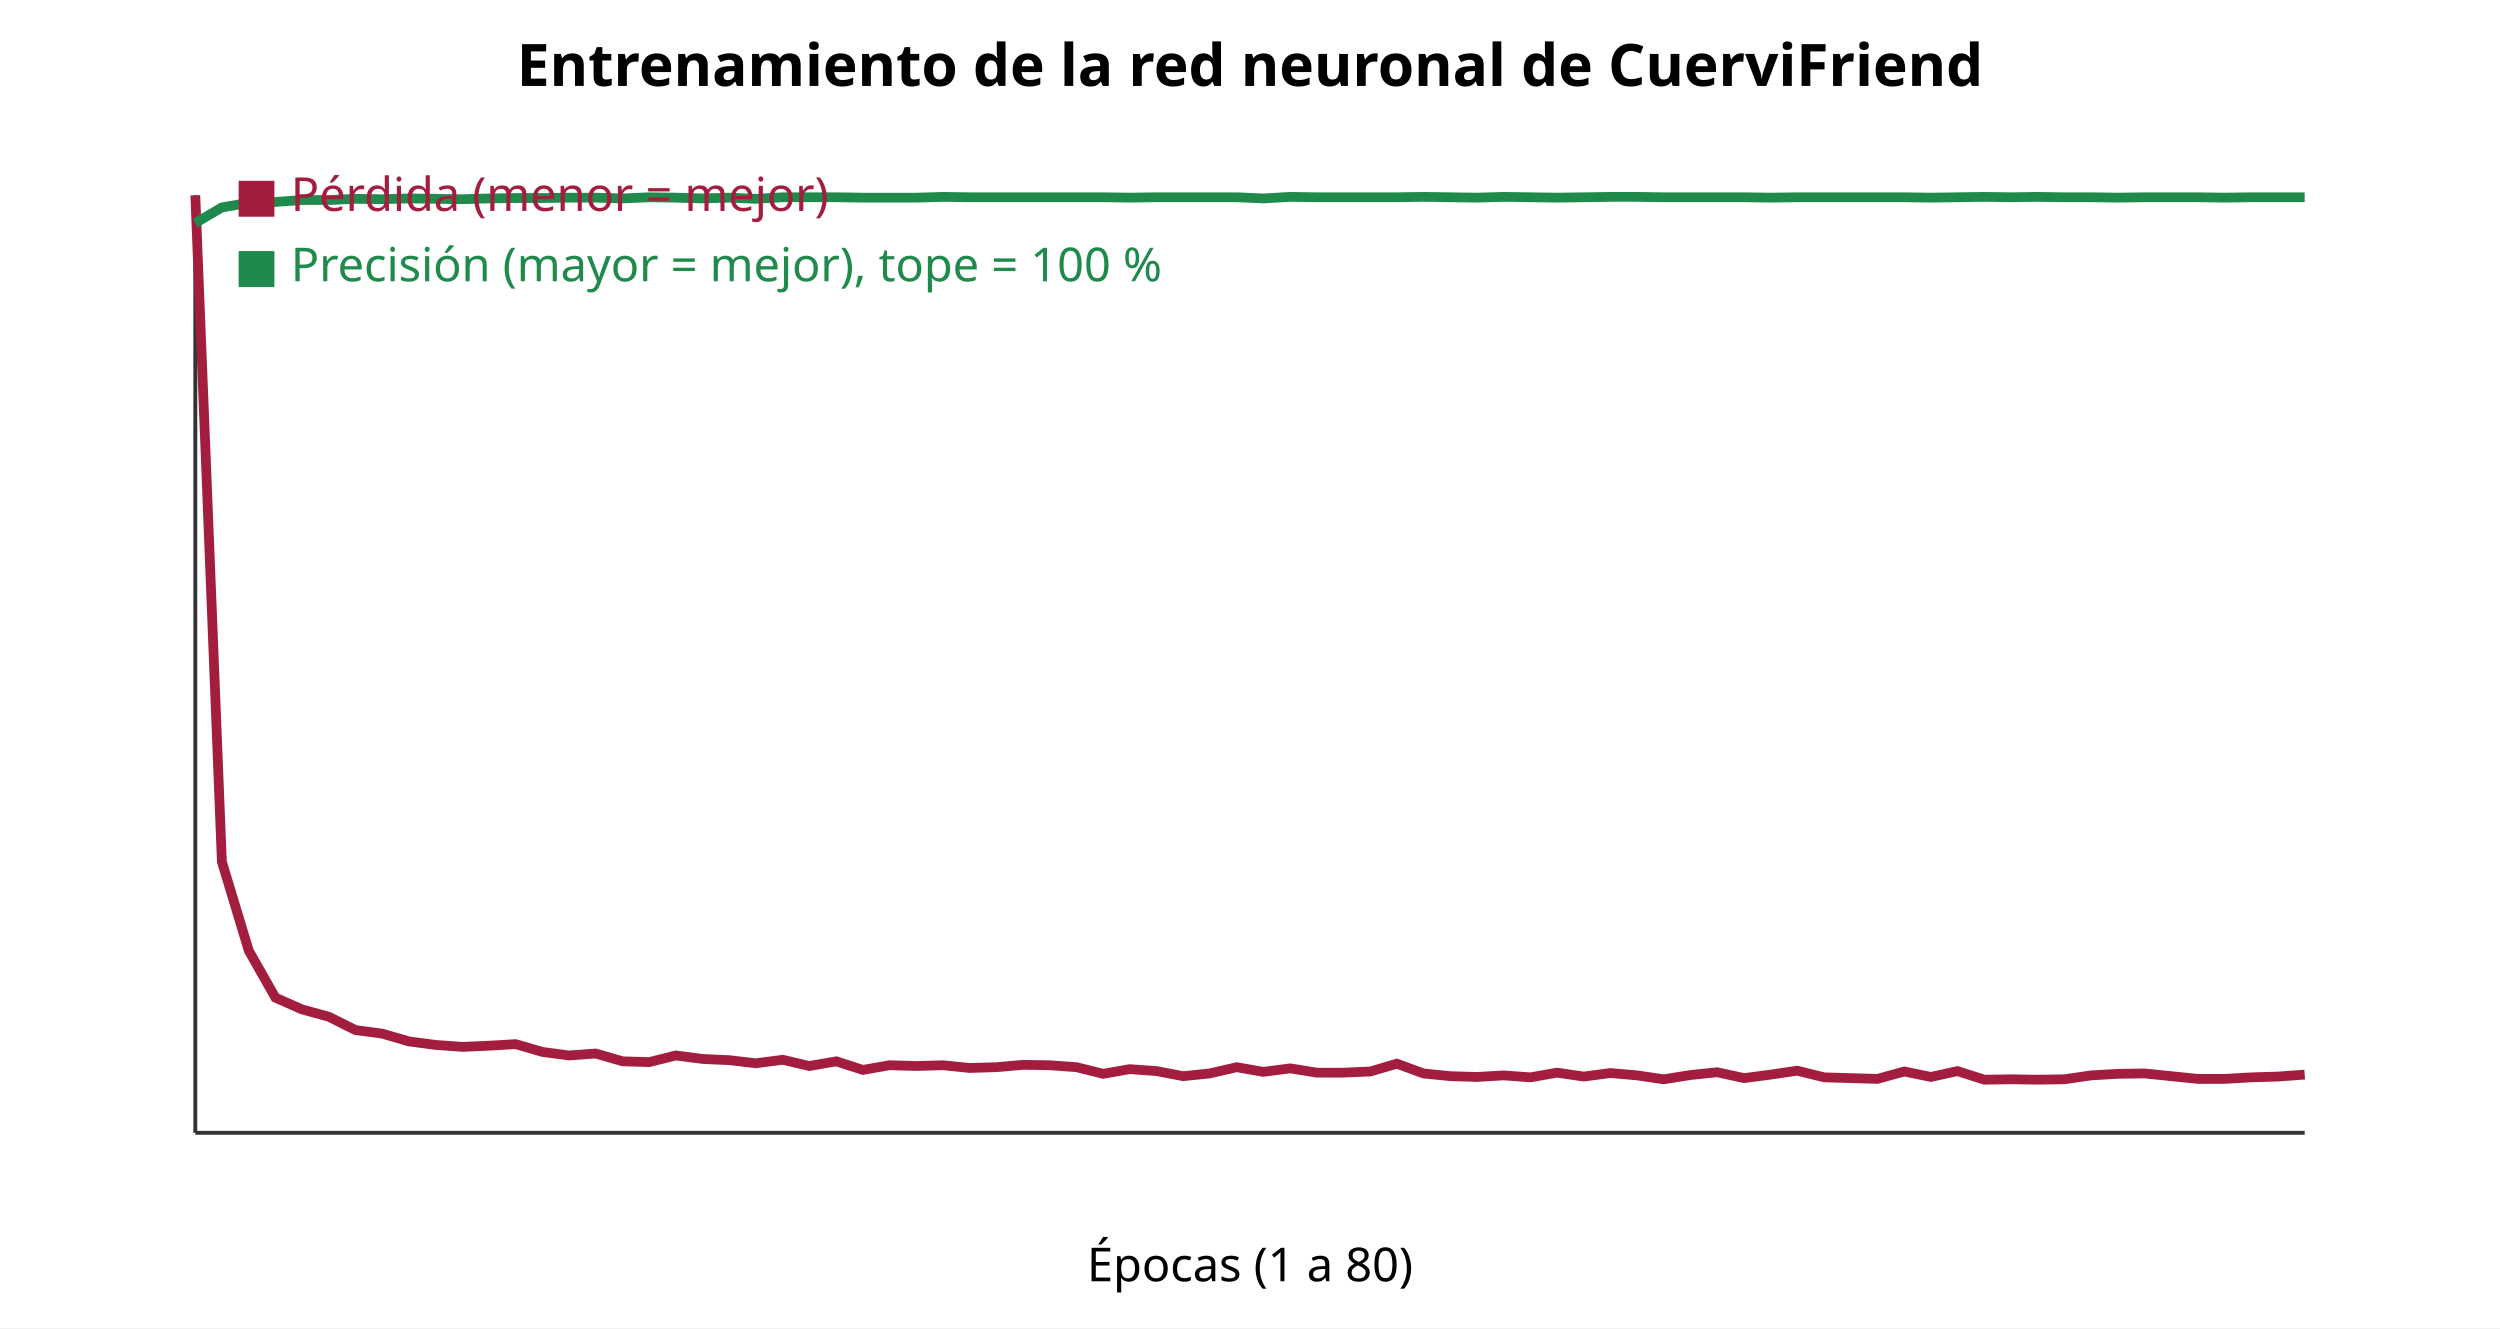
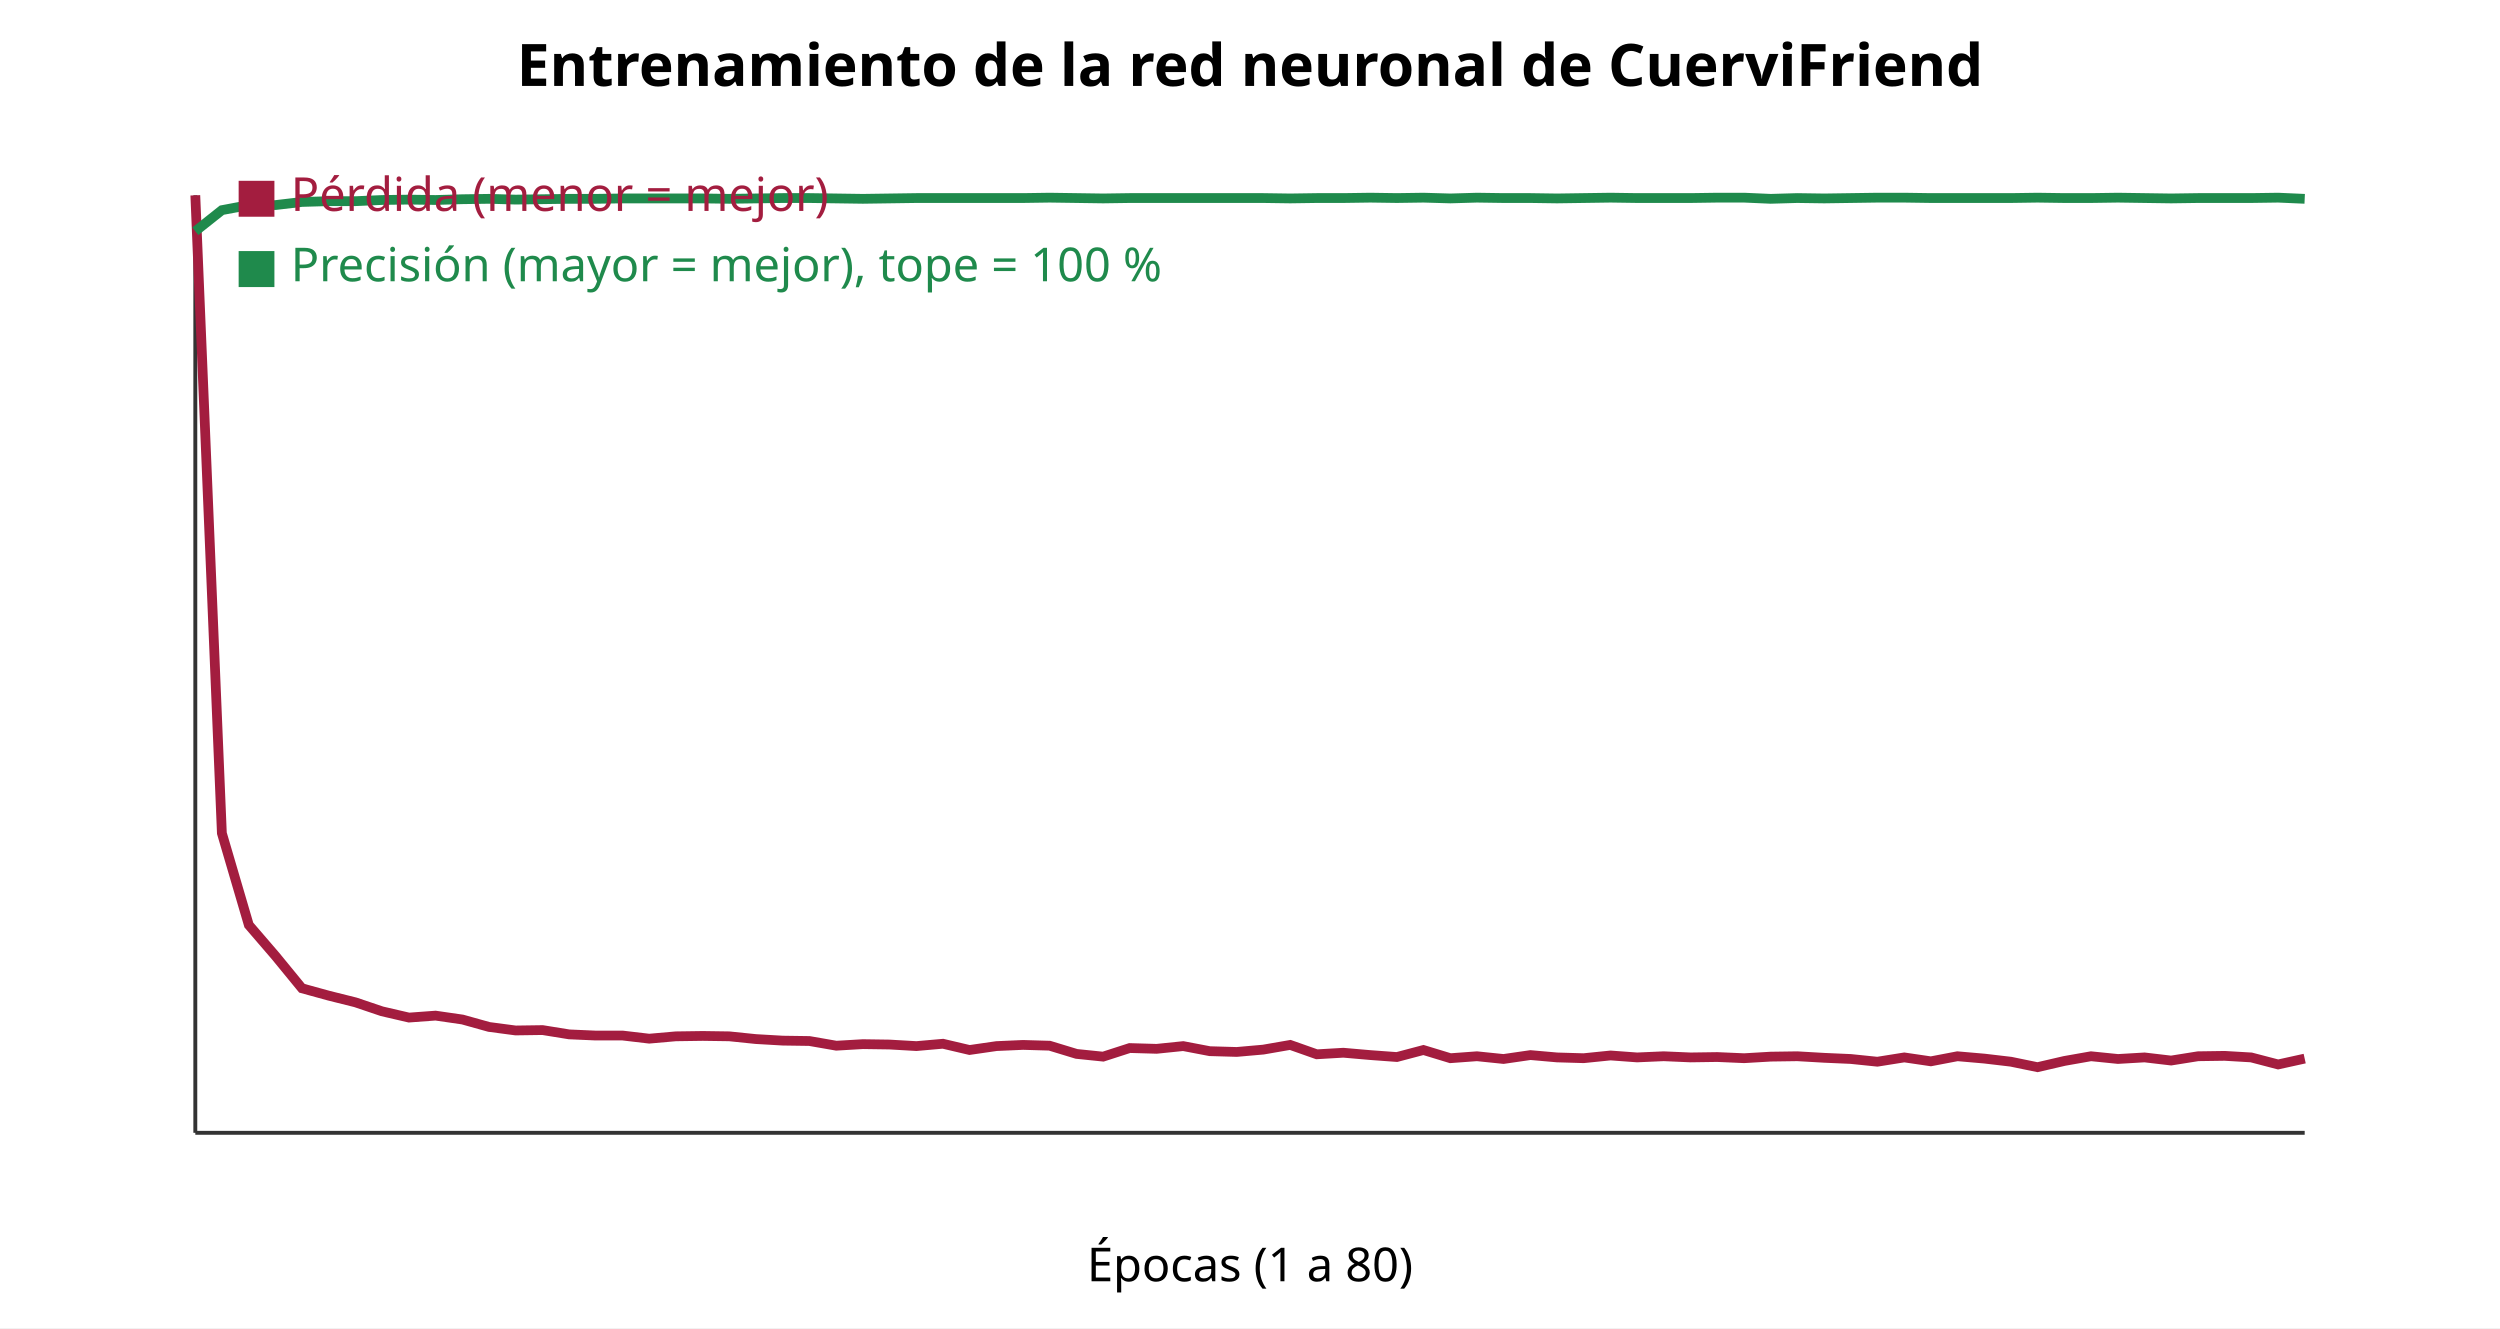
<svg xmlns="http://www.w3.org/2000/svg" viewBox="0 0 640 340" font-family="sans-serif" font-size="12">
  <rect width="640" height="340" fill="white" />
  <text x="320.0" y="22" text-anchor="middle" font-size="15" font-weight="bold">Entrenamiento de la red neuronal de CuerviFriend</text>
  <line x1="50" y1="290" x2="590" y2="290" stroke="#333" />
  <line x1="50" y1="50" x2="50" y2="290" stroke="#333" />
-   <polyline points="50.0,50.0 56.8,220.6 63.7,243.4 70.5,255.4 77.3,258.4 84.2,260.3 91.0,263.7 97.8,264.6 104.7,266.6 111.5,267.5 118.4,268.0 125.2,267.7 132.0,267.3 138.9,269.3 145.7,270.2 152.5,269.7 159.4,271.7 166.2,271.9 173.0,270.2 179.9,271.1 186.7,271.4 193.5,272.2 200.4,271.3 207.2,272.9 214.1,271.7 220.9,273.9 227.7,272.7 234.6,272.9 241.4,272.7 248.2,273.4 255.1,273.2 261.9,272.6 268.7,272.7 275.6,273.2 282.4,274.9 289.2,273.7 296.1,274.2 302.9,275.5 309.7,274.8 316.6,273.2 323.4,274.4 330.3,273.5 337.1,274.6 343.9,274.6 350.8,274.3 357.6,272.3 364.4,274.8 371.3,275.5 378.1,275.7 384.9,275.3 391.8,275.8 398.6,274.6 405.4,275.6 412.3,274.7 419.1,275.3 425.9,276.3 432.8,275.2 439.6,274.5 446.5,276.0 453.3,275.1 460.1,274.1 467.0,275.8 473.8,276.0 480.6,276.2 487.5,274.3 494.3,275.7 501.1,274.2 508.0,276.4 514.8,276.3 521.6,276.4 528.5,276.3 535.3,275.3 542.2,274.9 549.0,274.8 555.8,275.5 562.7,276.2 569.5,276.2 576.3,275.8 583.2,275.6 590.0,275.1" fill="none" stroke="#a31d3f" stroke-width="2.5" />
-   <polyline points="50.0,57.1 56.8,53.1 63.7,51.9 70.5,51.7 77.3,51.2 84.2,51.2 91.0,50.9 97.8,51.0 104.7,50.8 111.5,50.9 118.4,51.0 125.2,50.8 132.0,50.7 138.9,50.7 145.7,50.6 152.5,50.6 159.4,50.8 166.2,50.5 173.0,50.6 179.9,50.8 186.7,50.6 193.5,50.9 200.4,50.5 207.2,50.5 214.1,50.5 220.9,50.6 227.7,50.6 234.6,50.6 241.4,50.4 248.2,50.5 255.1,50.5 261.9,50.5 268.7,50.5 275.6,50.5 282.4,50.5 289.2,50.6 296.1,50.5 302.9,50.5 309.7,50.5 316.6,50.5 323.4,50.8 330.3,50.4 337.1,50.5 343.9,50.5 350.8,50.5 357.6,50.5 364.4,50.4 371.3,50.5 378.1,50.6 384.9,50.4 391.8,50.5 398.6,50.6 405.4,50.5 412.3,50.4 419.1,50.4 425.9,50.5 432.8,50.5 439.6,50.5 446.5,50.5 453.3,50.6 460.1,50.5 467.0,50.5 473.8,50.5 480.6,50.5 487.5,50.5 494.3,50.6 501.1,50.5 508.0,50.4 514.8,50.5 521.6,50.4 528.5,50.5 535.3,50.5 542.2,50.6 549.0,50.5 555.8,50.5 562.7,50.5 569.5,50.6 576.3,50.5 583.2,50.5 590.0,50.5" fill="none" stroke="#1f8a4c" stroke-width="2.5" />
+   <polyline points="50.0,50.0 56.8,213.3 63.7,236.8 70.5,244.7 77.3,253.0 84.2,254.9 91.0,256.6 97.8,258.9 104.7,260.5 111.5,260.0 118.4,261.0 125.2,262.9 132.0,263.8 138.9,263.7 145.7,264.8 152.5,265.1 159.4,265.1 166.2,265.9 173.0,265.3 179.9,265.2 186.7,265.3 193.5,266.0 200.4,266.4 207.2,266.5 214.1,267.7 220.9,267.3 227.7,267.4 234.6,267.8 241.4,267.2 248.2,268.8 255.1,267.8 261.9,267.5 268.7,267.7 275.6,269.8 282.4,270.5 289.2,268.3 296.1,268.5 302.9,267.8 309.7,269.1 316.6,269.3 323.4,268.7 330.3,267.5 337.1,269.9 343.9,269.5 350.8,270.1 357.6,270.6 364.4,268.8 371.3,270.9 378.1,270.4 384.9,271.1 391.8,270.1 398.6,270.7 405.4,270.9 412.3,270.2 419.1,270.7 425.9,270.4 432.8,270.7 439.6,270.6 446.5,270.9 453.3,270.5 460.1,270.4 467.0,270.8 473.8,271.1 480.6,271.8 487.5,270.7 494.3,271.7 501.1,270.4 508.0,271.0 514.8,271.8 521.6,273.2 528.5,271.6 535.3,270.4 542.2,271.1 549.0,270.7 555.8,271.5 562.7,270.4 569.5,270.3 576.3,270.7 583.2,272.5 590.0,271.0" fill="none" stroke="#a31d3f" stroke-width="2.5" />
+   <polyline points="50.0,59.2 56.8,53.8 63.7,52.5 70.5,52.5 77.3,51.7 84.2,51.5 91.0,51.5 97.8,51.2 104.7,51.1 111.5,51.2 118.4,51.0 125.2,50.9 132.0,51.1 138.9,51.0 145.7,50.9 152.5,50.9 159.4,50.8 166.2,50.8 173.0,50.8 179.9,50.8 186.7,50.9 193.5,50.8 200.4,50.7 207.2,50.7 214.1,50.8 220.9,50.9 227.7,50.8 234.6,50.7 241.4,50.7 248.2,50.7 255.1,50.7 261.9,50.7 268.7,50.6 275.6,50.7 282.4,50.8 289.2,50.7 296.1,50.7 302.9,50.7 309.7,50.7 316.6,50.7 323.4,50.7 330.3,50.8 337.1,50.7 343.9,50.7 350.8,50.6 357.6,50.7 364.4,50.6 371.3,50.8 378.1,50.6 384.9,50.7 391.8,50.7 398.6,50.8 405.4,50.7 412.3,50.6 419.1,50.7 425.9,50.7 432.8,50.7 439.6,50.6 446.5,50.6 453.3,50.9 460.1,50.7 467.0,50.8 473.8,50.7 480.6,50.6 487.5,50.6 494.3,50.7 501.1,50.7 508.0,50.7 514.8,50.7 521.6,50.6 528.5,50.7 535.3,50.7 542.2,50.6 549.0,50.7 555.8,50.8 562.7,50.7 569.5,50.7 576.3,50.7 583.2,50.6 590.0,50.9" fill="none" stroke="#1f8a4c" stroke-width="2.5" />
  <text x="320.0" y="328" text-anchor="middle">Épocas (1 a 80)</text>
  <text x="60" y="54" fill="#a31d3f">■ Pérdida (menor = mejor)</text>
  <text x="60" y="72" fill="#1f8a4c">■ Precisión (mayor = mejor), tope = 100 %</text>
</svg>
